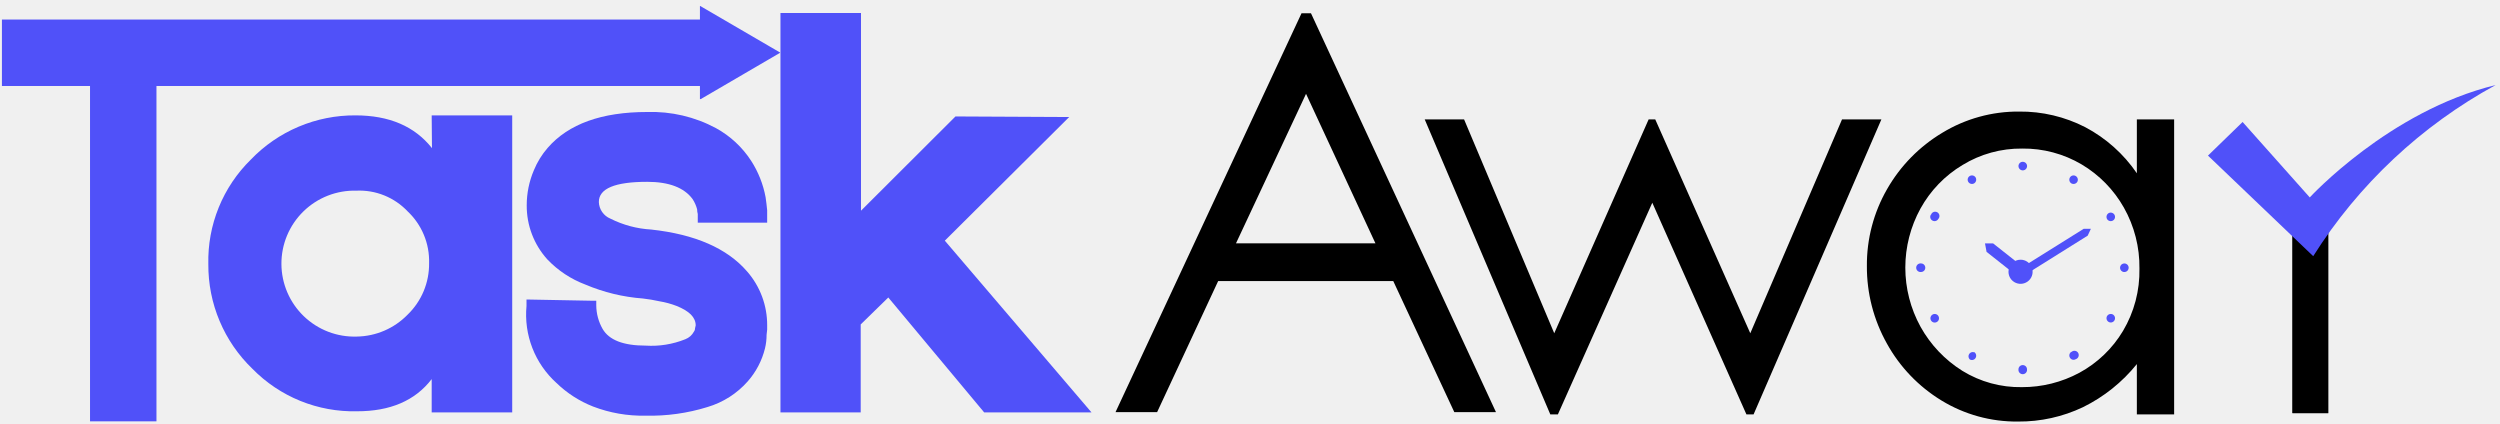
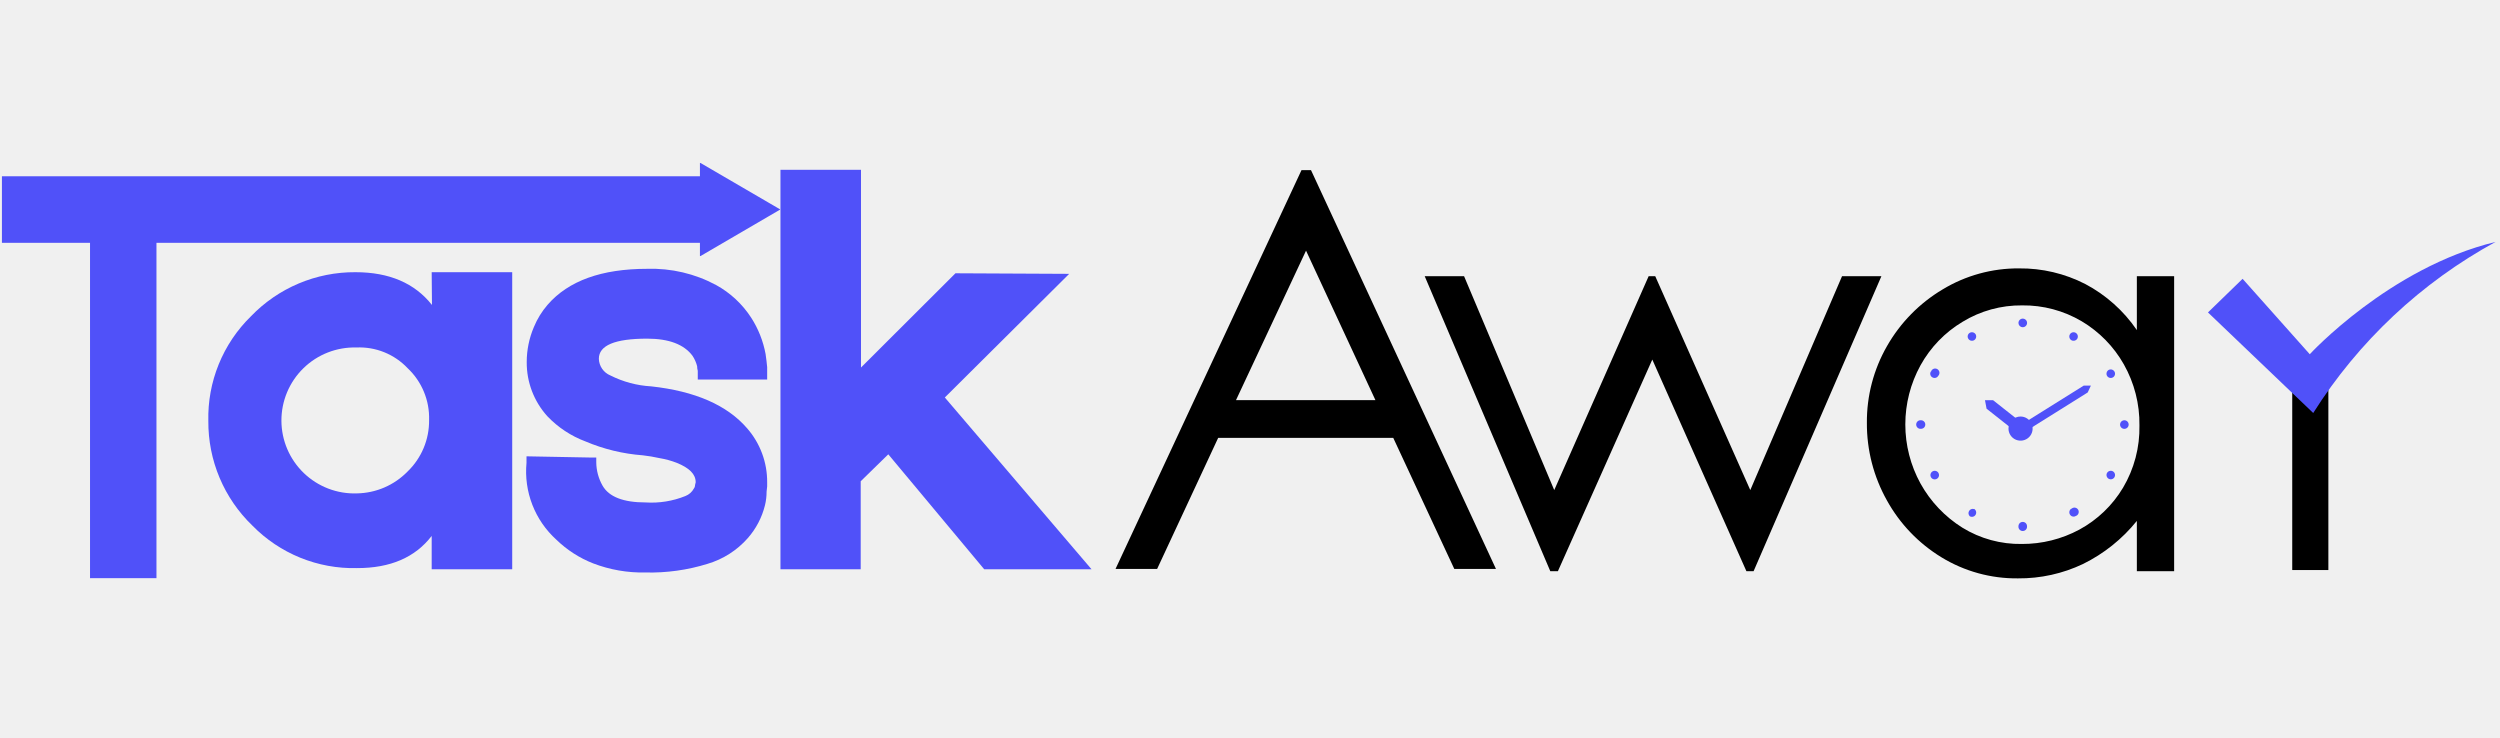
- <svg xmlns="http://www.w3.org/2000/svg" width="348" height="59" viewBox="0 0 348 59" fill="none">
+ <svg xmlns="http://www.w3.org/2000/svg" width="200" height="59" viewBox="0 0 348 59" fill="none">
  <path d="M60.09 16.06H71.3V57.41H60.09V52.77C57.797 55.763 54.33 57.257 49.69 57.25C46.987 57.313 44.3 56.821 41.795 55.803C39.291 54.784 37.022 53.262 35.13 51.33C33.173 49.447 31.62 47.184 30.567 44.681C29.513 42.178 28.98 39.486 29 36.77C28.936 34.067 29.429 31.38 30.448 28.875C31.466 26.37 32.988 24.102 34.92 22.21C36.802 20.25 39.063 18.693 41.567 17.636C44.07 16.578 46.763 16.042 49.48 16.06C54.18 16.06 57.72 17.58 60.13 20.62L60.09 16.06ZM56.73 43.81C57.695 42.88 58.459 41.763 58.975 40.526C59.491 39.289 59.748 37.96 59.73 36.62C59.768 35.274 59.52 33.936 59.003 32.693C58.486 31.45 57.712 30.331 56.73 29.41C55.819 28.449 54.711 27.695 53.483 27.2C52.254 26.704 50.933 26.48 49.61 26.54C48.25 26.503 46.896 26.74 45.629 27.236C44.362 27.732 43.207 28.478 42.234 29.429C41.26 30.38 40.488 31.517 39.962 32.772C39.437 34.027 39.169 35.375 39.174 36.736C39.179 38.097 39.458 39.443 39.993 40.694C40.529 41.945 41.31 43.076 42.291 44.019C43.272 44.962 44.432 45.699 45.703 46.185C46.974 46.672 48.33 46.898 49.69 46.85C52.345 46.803 54.875 45.71 56.73 43.81Z" fill="#5051F9" />
  <path d="M89.85 57.86C87.361 57.914 84.885 57.482 82.56 56.59C80.656 55.843 78.919 54.724 77.45 53.3C75.971 51.962 74.824 50.297 74.102 48.437C73.38 46.578 73.102 44.576 73.29 42.59V41.69L82.29 41.86H83V42.51C83.008 43.657 83.311 44.783 83.88 45.78C84.78 47.34 86.78 48.11 89.88 48.11C91.763 48.23 93.65 47.925 95.4 47.22C95.91 47.024 96.333 46.652 96.59 46.17C96.695 46.032 96.751 45.863 96.75 45.69L96.84 45.3C96.84 44.17 95.95 43.3 94.19 42.59C93.418 42.292 92.617 42.075 91.8 41.94C91.034 41.768 90.26 41.638 89.48 41.55C86.725 41.345 84.023 40.689 81.48 39.61C79.475 38.857 77.667 37.66 76.19 36.11C74.328 34.05 73.304 31.367 73.32 28.59C73.317 26.905 73.657 25.238 74.32 23.69C74.784 22.56 75.43 21.513 76.23 20.59C79.124 17.256 83.743 15.59 90.09 15.59C93.426 15.486 96.73 16.262 99.67 17.84C101.656 18.93 103.34 20.497 104.57 22.4C105.558 23.938 106.237 25.653 106.57 27.45C106.66 28.09 106.74 28.7 106.79 29.28V31H97.13V29.79C97.07 29.578 97.039 29.36 97.04 29.14C96.907 28.628 96.691 28.141 96.4 27.7C95.22 26.11 93.11 25.31 90.09 25.31C85.597 25.31 83.353 26.247 83.36 28.12C83.376 28.618 83.536 29.101 83.82 29.511C84.103 29.921 84.499 30.24 84.96 30.43C86.726 31.32 88.656 31.838 90.63 31.95C96.757 32.617 101.213 34.563 104 37.79C105.818 39.871 106.81 42.547 106.79 45.31V45.87L106.71 46.6C106.712 47.247 106.635 47.892 106.48 48.52C106.059 50.209 105.24 51.773 104.09 53.08C102.595 54.778 100.65 56.019 98.48 56.66C95.688 57.526 92.773 57.931 89.85 57.86Z" fill="#5051F9" />
  <path d="M137 57.41L123.65 41.41L119.81 45.16V57.41H108.64V1.81H119.85V29.33L133 16.21L148.83 16.29L131.52 33.5L151.94 57.41H137Z" fill="#5051F9" />
  <path d="M324.1 32.42H319.1V57.52H324.1V32.42Z" fill="black" />
  <mask id="mask0_2058_207" style="mask-type:luminance" maskUnits="userSpaceOnUse" x="319" y="32" width="6" height="26">
    <path d="M324.1 32.42H319.1V57.52H324.1V32.42Z" fill="white" />
  </mask>
  <g mask="url(#mask0_2058_207)">
    <path d="M319.1 32.42H324.1V57.51H319.1V32.42Z" fill="black" />
  </g>
  <path d="M322 35.66L307.35 21.66L312.17 16.98L321.52 27.48C321.52 27.48 332.6 15.42 347.39 11.84C337.037 17.489 328.298 25.688 322 35.66Z" fill="#5051F9" />
  <mask id="mask1_2058_207" style="mask-type:luminance" maskUnits="userSpaceOnUse" x="0" y="2" width="98" height="10">
    <path d="M97.8 2.69H0.24V11.97H97.8V2.69Z" fill="white" />
  </mask>
  <g mask="url(#mask1_2058_207)">
    <path d="M0.24 2.69H97.82V12H0.24V2.69Z" fill="#5051F9" />
  </g>
  <mask id="mask2_2058_207" style="mask-type:luminance" maskUnits="userSpaceOnUse" x="12" y="11" width="10" height="48">
    <path d="M21.81 11.79H12.53V58.69H21.81V11.79Z" fill="white" />
  </mask>
  <g mask="url(#mask2_2058_207)">
    <path d="M12.53 58.68V11.77H21.81V58.68H12.53Z" fill="#5051F9" />
  </g>
  <path d="M256.41 16.62H261.89L244.1 57.68H243.1L230 28.22L216.86 57.68H215.8L198.32 16.62H203.8L216.35 46.39L229.49 16.62H230.41L243.64 46.39L256.41 16.62Z" fill="black" />
  <path d="M280.91 58.68C277.147 58.723 273.449 57.704 270.24 55.74C267.07 53.806 264.457 51.08 262.66 47.83C260.809 44.533 259.848 40.811 259.87 37.03C259.84 33.277 260.81 29.584 262.68 26.33C264.531 23.09 267.186 20.383 270.39 18.47C273.605 16.519 277.299 15.501 281.06 15.53C284.257 15.497 287.414 16.241 290.26 17.7C293.144 19.222 295.612 21.426 297.45 24.12V16.62H302.64V57.68H297.45V50.68C295.417 53.203 292.858 55.251 289.95 56.68C287.126 58.022 284.036 58.705 280.91 58.68ZM281.45 53.89C284.242 53.901 286.992 53.213 289.45 51.89C291.958 50.529 294.055 48.519 295.52 46.07C297.077 43.447 297.87 40.44 297.81 37.39C297.852 34.414 297.103 31.481 295.64 28.89C294.24 26.412 292.216 24.344 289.77 22.89C287.264 21.41 284.4 20.645 281.49 20.68C278.56 20.648 275.68 21.441 273.18 22.97C270.729 24.438 268.711 26.529 267.33 29.03C265.946 31.549 265.22 34.376 265.22 37.25C265.22 40.124 265.946 42.951 267.33 45.47C268.721 47.981 270.727 50.097 273.16 51.62C275.649 53.154 278.526 53.941 281.45 53.89Z" fill="black" />
  <mask id="mask3_2058_207" style="mask-type:luminance" maskUnits="userSpaceOnUse" x="83" y="0" width="26" height="14">
    <path d="M108.64 0.81H83.67V13.86H108.64V0.81Z" fill="white" />
  </mask>
  <g mask="url(#mask3_2058_207)">
    <mask id="mask4_2058_207" style="mask-type:luminance" maskUnits="userSpaceOnUse" x="83" y="0" width="26" height="14">
      <path d="M108.62 7.33L97.43 0.81V6.41H83.67V8.26H97.43V13.86L108.62 7.33Z" fill="white" />
    </mask>
    <g mask="url(#mask4_2058_207)">
      <path d="M83.67 0.81H108.67V13.86H83.67V0.81Z" fill="#5051F9" />
    </g>
  </g>
  <path d="M281.26 36.15C281.592 36.15 281.917 36.248 282.193 36.433C282.47 36.618 282.685 36.88 282.812 37.187C282.939 37.494 282.973 37.832 282.908 38.158C282.843 38.483 282.683 38.783 282.448 39.018C282.213 39.253 281.914 39.413 281.588 39.478C281.262 39.542 280.924 39.509 280.617 39.382C280.31 39.255 280.048 39.039 279.863 38.763C279.679 38.487 279.58 38.162 279.58 37.83C279.58 37.384 279.757 36.957 280.072 36.642C280.387 36.327 280.815 36.15 281.26 36.15Z" fill="#5051F9" />
  <path d="M281.45 37.05L280.53 38.22L276.53 35.06L276.31 33.88H277.44L281.44 37.04" fill="#5051F9" />
  <path d="M281.81 38.35L281.25 37.35L290.05 31.85H291.05L290.61 32.8L281.82 38.3" fill="#5051F9" />
  <path fill-rule="evenodd" clip-rule="evenodd" d="M281.57 22.52C281.689 22.52 281.805 22.555 281.904 22.621C282.002 22.687 282.079 22.781 282.125 22.89C282.17 23 282.182 23.121 282.159 23.237C282.136 23.354 282.078 23.46 281.994 23.544C281.911 23.628 281.804 23.685 281.687 23.709C281.571 23.732 281.45 23.72 281.341 23.674C281.231 23.629 281.137 23.552 281.071 23.453C281.005 23.355 280.97 23.239 280.97 23.12C280.97 22.961 281.033 22.808 281.146 22.696C281.258 22.583 281.411 22.52 281.57 22.52Z" fill="#5051F9" />
  <path fill-rule="evenodd" clip-rule="evenodd" d="M281.57 50.82C281.726 50.82 281.876 50.882 281.987 50.993C282.098 51.103 282.16 51.253 282.16 51.41C282.171 51.495 282.164 51.581 282.139 51.662C282.114 51.744 282.072 51.819 282.016 51.883C281.959 51.947 281.89 51.999 281.812 52.034C281.734 52.069 281.65 52.087 281.565 52.087C281.48 52.087 281.395 52.069 281.317 52.034C281.24 51.999 281.17 51.947 281.114 51.883C281.058 51.819 281.016 51.744 280.991 51.662C280.966 51.581 280.959 51.495 280.97 51.41C280.97 51.332 280.985 51.254 281.016 51.182C281.046 51.109 281.09 51.044 281.146 50.989C281.202 50.934 281.268 50.891 281.341 50.862C281.414 50.833 281.492 50.819 281.57 50.82Z" fill="#5051F9" />
  <path fill-rule="evenodd" clip-rule="evenodd" d="M296.31 37.26C296.312 37.379 296.278 37.496 296.214 37.596C296.149 37.696 296.056 37.774 295.946 37.821C295.837 37.868 295.716 37.882 295.599 37.86C295.482 37.837 295.374 37.781 295.289 37.698C295.204 37.614 295.146 37.507 295.122 37.391C295.098 37.274 295.109 37.153 295.155 37.043C295.2 36.932 295.277 36.838 295.375 36.772C295.474 36.705 295.591 36.67 295.71 36.67C295.867 36.67 296.018 36.732 296.131 36.842C296.243 36.953 296.307 37.102 296.31 37.26Z" fill="#5051F9" />
  <path fill-rule="evenodd" clip-rule="evenodd" d="M268 37.26C268.002 37.338 267.987 37.416 267.958 37.489C267.929 37.562 267.886 37.628 267.831 37.684C267.776 37.74 267.711 37.784 267.638 37.814C267.566 37.844 267.489 37.86 267.41 37.86C267.326 37.871 267.24 37.864 267.158 37.839C267.076 37.814 267.001 37.772 266.937 37.716C266.873 37.66 266.821 37.59 266.786 37.512C266.751 37.435 266.733 37.35 266.733 37.265C266.733 37.18 266.751 37.095 266.786 37.018C266.821 36.94 266.873 36.871 266.937 36.814C267.001 36.758 267.076 36.716 267.158 36.691C267.24 36.666 267.326 36.659 267.41 36.67C267.567 36.67 267.717 36.732 267.827 36.843C267.938 36.953 268 37.104 268 37.26Z" fill="#5051F9" />
  <path fill-rule="evenodd" clip-rule="evenodd" d="M288.94 24.5C289.075 24.579 289.174 24.709 289.215 24.86C289.256 25.011 289.236 25.173 289.16 25.31C289.079 25.446 288.947 25.545 288.794 25.586C288.641 25.627 288.478 25.607 288.34 25.53C288.204 25.449 288.105 25.317 288.066 25.163C288.026 25.009 288.049 24.846 288.13 24.71C288.169 24.643 288.221 24.584 288.283 24.537C288.345 24.49 288.416 24.456 288.491 24.436C288.566 24.417 288.645 24.412 288.722 24.423C288.799 24.434 288.873 24.46 288.94 24.5Z" fill="#5051F9" />
  <path fill-rule="evenodd" clip-rule="evenodd" d="M274.79 49C274.925 49.079 275.024 49.209 275.065 49.36C275.106 49.511 275.086 49.673 275.01 49.81C274.972 49.879 274.92 49.94 274.857 49.989C274.795 50.038 274.723 50.074 274.647 50.094C274.57 50.115 274.49 50.12 274.412 50.108C274.333 50.097 274.258 50.071 274.19 50.03C274.094 49.935 274.033 49.812 274.016 49.678C273.999 49.545 274.028 49.409 274.097 49.294C274.166 49.179 274.272 49.09 274.398 49.042C274.523 48.994 274.662 48.99 274.79 49.03V49Z" fill="#5051F9" />
  <path fill-rule="evenodd" clip-rule="evenodd" d="M294.33 29.89C294.37 29.957 294.396 30.031 294.407 30.108C294.417 30.185 294.413 30.263 294.393 30.339C294.374 30.414 294.34 30.485 294.293 30.547C294.246 30.609 294.187 30.661 294.12 30.7C293.983 30.78 293.82 30.803 293.667 30.764C293.513 30.725 293.381 30.626 293.3 30.49C293.223 30.352 293.203 30.188 293.244 30.035C293.285 29.882 293.384 29.751 293.52 29.67C293.657 29.593 293.819 29.574 293.97 29.615C294.121 29.656 294.251 29.755 294.33 29.89Z" fill="#5051F9" />
  <path fill-rule="evenodd" clip-rule="evenodd" d="M269.83 44C269.89 44.103 269.919 44.221 269.911 44.34C269.904 44.459 269.862 44.573 269.789 44.668C269.717 44.763 269.618 44.834 269.505 44.872C269.392 44.91 269.27 44.914 269.155 44.883C269.04 44.851 268.937 44.787 268.859 44.697C268.781 44.606 268.731 44.495 268.717 44.377C268.702 44.258 268.723 44.138 268.777 44.032C268.831 43.926 268.916 43.838 269.02 43.78C269.157 43.703 269.318 43.684 269.47 43.725C269.621 43.766 269.75 43.864 269.83 44Z" fill="#5051F9" />
  <path fill-rule="evenodd" clip-rule="evenodd" d="M268.8 29.89C268.827 29.803 268.874 29.724 268.936 29.658C268.998 29.591 269.074 29.54 269.159 29.508C269.244 29.476 269.335 29.463 269.426 29.471C269.516 29.479 269.604 29.508 269.682 29.554C269.76 29.601 269.826 29.665 269.875 29.741C269.925 29.817 269.957 29.903 269.968 29.993C269.98 30.084 269.97 30.175 269.941 30.261C269.912 30.347 269.864 30.425 269.8 30.49C269.761 30.557 269.709 30.616 269.647 30.663C269.585 30.71 269.514 30.744 269.439 30.764C269.364 30.783 269.285 30.787 269.208 30.776C269.131 30.766 269.057 30.74 268.99 30.7C268.921 30.663 268.861 30.612 268.812 30.55C268.763 30.489 268.727 30.418 268.707 30.342C268.686 30.266 268.681 30.187 268.692 30.11C268.703 30.032 268.73 29.957 268.77 29.89H268.8Z" fill="#5051F9" />
  <path fill-rule="evenodd" clip-rule="evenodd" d="M293.3 44C293.381 43.864 293.512 43.765 293.665 43.724C293.818 43.683 293.981 43.703 294.12 43.78C294.256 43.861 294.355 43.993 294.394 44.147C294.433 44.3 294.41 44.463 294.33 44.6C294.291 44.667 294.238 44.726 294.176 44.773C294.114 44.82 294.044 44.854 293.968 44.873C293.893 44.893 293.815 44.897 293.738 44.886C293.661 44.876 293.587 44.85 293.52 44.81C293.385 44.731 293.286 44.601 293.245 44.45C293.203 44.298 293.223 44.137 293.3 44Z" fill="#5051F9" />
  <path fill-rule="evenodd" clip-rule="evenodd" d="M274.19 24.5C274.326 24.419 274.489 24.396 274.643 24.436C274.797 24.475 274.929 24.574 275.01 24.71C275.087 24.849 275.107 25.012 275.066 25.165C275.025 25.318 274.926 25.449 274.79 25.53C274.653 25.607 274.491 25.626 274.34 25.585C274.188 25.544 274.059 25.445 273.98 25.31C273.94 25.243 273.914 25.169 273.903 25.092C273.892 25.015 273.897 24.937 273.916 24.861C273.936 24.786 273.97 24.715 274.017 24.653C274.064 24.591 274.123 24.539 274.19 24.5Z" fill="#5051F9" />
  <path fill-rule="evenodd" clip-rule="evenodd" d="M288.34 49C288.405 48.936 288.483 48.888 288.569 48.859C288.655 48.83 288.747 48.821 288.837 48.832C288.927 48.843 289.013 48.875 289.089 48.925C289.165 48.974 289.229 49.041 289.276 49.118C289.323 49.196 289.351 49.284 289.359 49.374C289.367 49.465 289.354 49.556 289.322 49.641C289.29 49.726 289.239 49.802 289.172 49.864C289.106 49.926 289.027 49.973 288.94 50C288.873 50.041 288.798 50.067 288.721 50.078C288.643 50.089 288.564 50.084 288.488 50.063C288.412 50.043 288.342 50.007 288.28 49.958C288.219 49.91 288.168 49.849 288.13 49.78C288.091 49.713 288.065 49.639 288.054 49.562C288.043 49.485 288.047 49.407 288.067 49.331C288.086 49.256 288.12 49.185 288.167 49.123C288.214 49.061 288.273 49.009 288.34 48.97V49Z" fill="#5051F9" />
  <path d="M202.44 57.37L193.94 39.12H169.57L161.07 57.37H155.28L181.17 1.85H182.49L208.24 57.37H202.44ZM172.05 33.87H191.46L181.8 13.06L172.05 33.87Z" fill="black" />
</svg>
